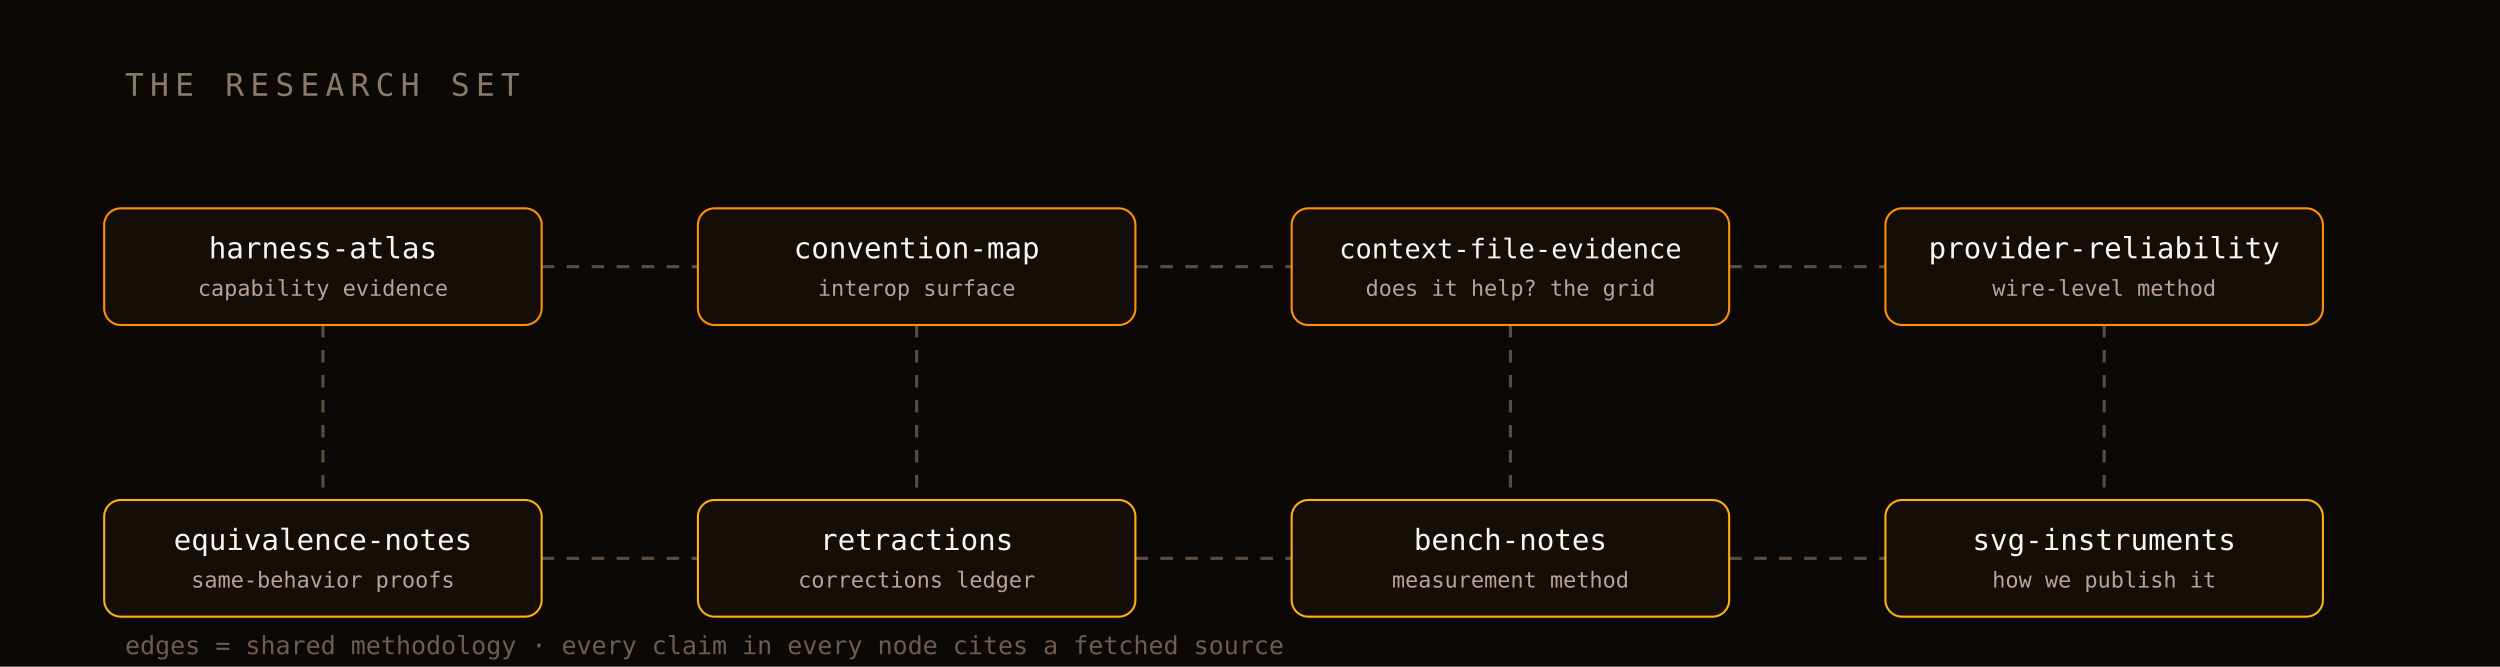
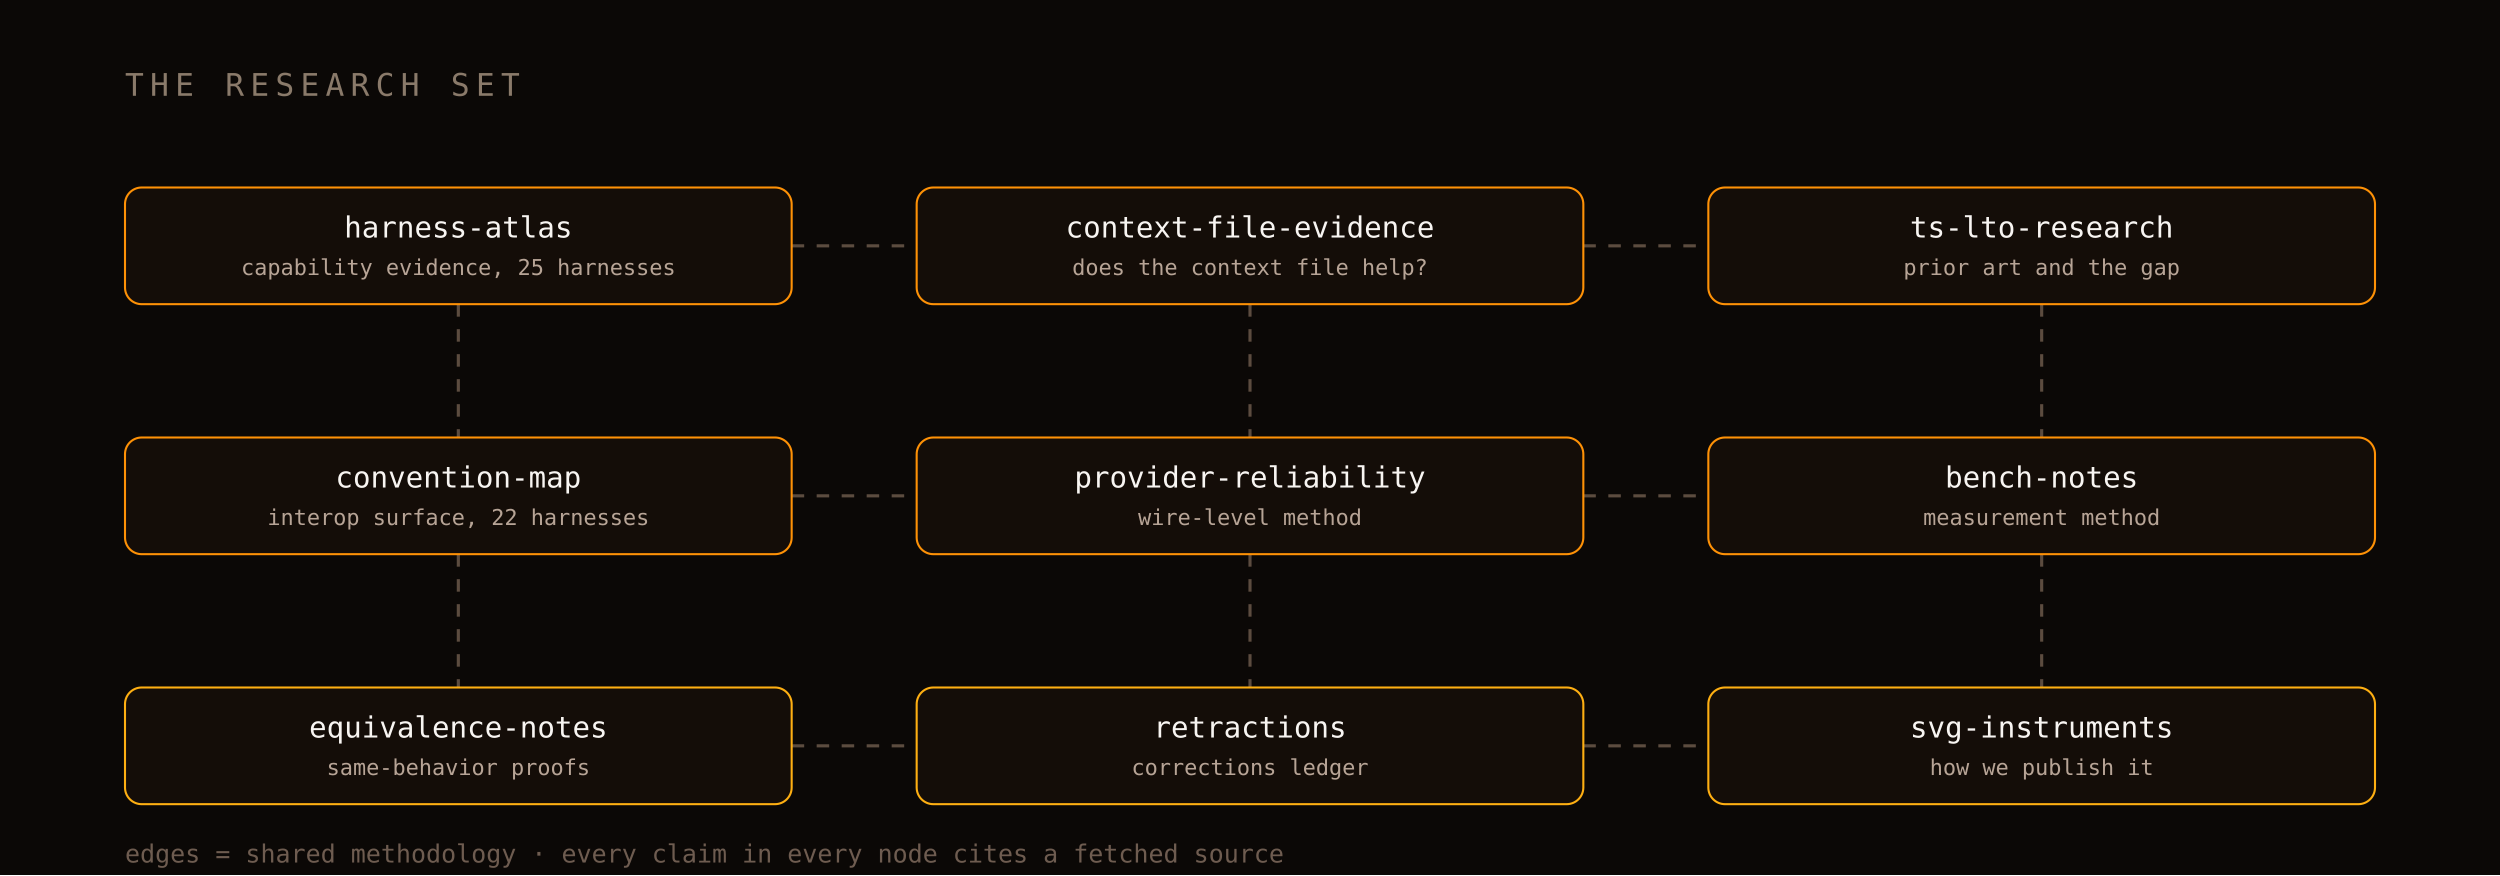
- <svg xmlns="http://www.w3.org/2000/svg" viewBox="0 0 1200 320" width="1200" height="320" role="img" aria-label="The Orvii research set: eight public repos connected by shared methodology">
+ <svg xmlns="http://www.w3.org/2000/svg" viewBox="0 0 1200 420" width="1200" height="420" role="img" aria-label="The Orvii research set: nine public repos connected by shared methodology">
  <style>
    .edge { animation: flow 3s linear infinite; }
    .node { animation: pulse 4s ease-in-out infinite; }
    @keyframes flow { to { stroke-dashoffset: -24; } }
    @keyframes pulse { 0%,100% { opacity: .55; } 50% { opacity: 1; } }
    @media (prefers-reduced-motion: reduce) { .edge, .node { animation: none; } }
  </style>
-   <rect width="1200" height="320" fill="#0b0806" />
+   <rect width="1200" height="420" fill="#0b0806" />
  <text x="60" y="46" font-family="ui-monospace, SFMono-Regular, Menlo, Consolas, monospace" font-size="15" letter-spacing="3" fill="#8a7a6a">THE RESEARCH SET</text>
  <g class="edge" stroke="#5c4c3f" stroke-width="1.5" stroke-dasharray="6 6" fill="none">
-     <path d="M260 128 L335 128" />
-     <path d="M545 128 L620 128" />
-     <path d="M830 128 L905 128" />
-     <path d="M260 268 L335 268" />
-     <path d="M545 268 L620 268" />
-     <path d="M830 268 L905 268" />
-     <path d="M155 156 L155 240" />
-     <path d="M440 156 L440 240" />
-     <path d="M725 156 L725 240" />
-     <path d="M1010 156 L1010 240" />
+     <path d="M380 118 L440 118" />
+     <path d="M760 118 L820 118" />
+     <path d="M380 238 L440 238" />
+     <path d="M760 238 L820 238" />
+     <path d="M380 358 L440 358" />
+     <path d="M760 358 L820 358" />
+     <path d="M220 146 L220 210" />
+     <path d="M600 146 L600 210" />
+     <path d="M980 146 L980 210" />
+     <path d="M220 266 L220 330" />
+     <path d="M600 266 L600 330" />
+     <path d="M980 266 L980 330" />
  </g>
  <g font-family="ui-monospace, Menlo, monospace" text-anchor="middle">
    <g class="node">
-       <rect x="50" y="100" width="210" height="56" rx="8" fill="#140d08" stroke="#FE9106" />
-       <text x="155" y="124" font-size="14" fill="#F8F5F2">harness-atlas</text>
-       <text x="155" y="142" font-size="10.5" fill="#b7a496">capability evidence</text>
+       <rect x="60" y="90" width="320" height="56" rx="8" fill="#140d08" stroke="#FE9106" />
+       <text x="220" y="114" font-size="14" fill="#F8F5F2">harness-atlas</text>
+       <text x="220" y="132" font-size="10.5" fill="#b7a496">capability evidence, 25 harnesses</text>
    </g>
    <g class="node" style="animation-delay:.4s">
-       <rect x="335" y="100" width="210" height="56" rx="8" fill="#140d08" stroke="#FE9106" />
-       <text x="440" y="124" font-size="14" fill="#F8F5F2">convention-map</text>
-       <text x="440" y="142" font-size="10.5" fill="#b7a496">interop surface</text>
+       <rect x="440" y="90" width="320" height="56" rx="8" fill="#140d08" stroke="#FE9106" />
+       <text x="600" y="114" font-size="14" fill="#F8F5F2">context-file-evidence</text>
+       <text x="600" y="132" font-size="10.5" fill="#b7a496">does the context file help?</text>
    </g>
    <g class="node" style="animation-delay:.8s">
-       <rect x="620" y="100" width="210" height="56" rx="8" fill="#140d08" stroke="#FE9106" />
-       <text x="725" y="124" font-size="13" fill="#F8F5F2">context-file-evidence</text>
-       <text x="725" y="142" font-size="10.5" fill="#b7a496">does it help? the grid</text>
+       <rect x="820" y="90" width="320" height="56" rx="8" fill="#140d08" stroke="#FE9106" />
+       <text x="980" y="114" font-size="14" fill="#F8F5F2">ts-lto-research</text>
+       <text x="980" y="132" font-size="10.5" fill="#b7a496">prior art and the gap</text>
    </g>
    <g class="node" style="animation-delay:1.2s">
-       <rect x="905" y="100" width="210" height="56" rx="8" fill="#140d08" stroke="#FE9106" />
-       <text x="1010" y="124" font-size="14" fill="#F8F5F2">provider-reliability</text>
-       <text x="1010" y="142" font-size="10.5" fill="#b7a496">wire-level method</text>
+       <rect x="60" y="210" width="320" height="56" rx="8" fill="#140d08" stroke="#FE9106" />
+       <text x="220" y="234" font-size="14" fill="#F8F5F2">convention-map</text>
+       <text x="220" y="252" font-size="10.5" fill="#b7a496">interop surface, 22 harnesses</text>
    </g>
    <g class="node" style="animation-delay:1.6s">
-       <rect x="50" y="240" width="210" height="56" rx="8" fill="#140d08" stroke="#FEAF12" />
-       <text x="155" y="264" font-size="14" fill="#F8F5F2">equivalence-notes</text>
-       <text x="155" y="282" font-size="10.5" fill="#b7a496">same-behavior proofs</text>
+       <rect x="440" y="210" width="320" height="56" rx="8" fill="#140d08" stroke="#FE9106" />
+       <text x="600" y="234" font-size="14" fill="#F8F5F2">provider-reliability</text>
+       <text x="600" y="252" font-size="10.5" fill="#b7a496">wire-level method</text>
    </g>
    <g class="node" style="animation-delay:2s">
-       <rect x="335" y="240" width="210" height="56" rx="8" fill="#140d08" stroke="#FEAF12" />
-       <text x="440" y="264" font-size="14" fill="#F8F5F2">retractions</text>
-       <text x="440" y="282" font-size="10.5" fill="#b7a496">corrections ledger</text>
+       <rect x="820" y="210" width="320" height="56" rx="8" fill="#140d08" stroke="#FE9106" />
+       <text x="980" y="234" font-size="14" fill="#F8F5F2">bench-notes</text>
+       <text x="980" y="252" font-size="10.5" fill="#b7a496">measurement method</text>
    </g>
    <g class="node" style="animation-delay:2.4s">
-       <rect x="620" y="240" width="210" height="56" rx="8" fill="#140d08" stroke="#FEAF12" />
-       <text x="725" y="264" font-size="14" fill="#F8F5F2">bench-notes</text>
-       <text x="725" y="282" font-size="10.5" fill="#b7a496">measurement method</text>
+       <rect x="60" y="330" width="320" height="56" rx="8" fill="#140d08" stroke="#FEAF12" />
+       <text x="220" y="354" font-size="14" fill="#F8F5F2">equivalence-notes</text>
+       <text x="220" y="372" font-size="10.5" fill="#b7a496">same-behavior proofs</text>
    </g>
    <g class="node" style="animation-delay:2.8s">
-       <rect x="905" y="240" width="210" height="56" rx="8" fill="#140d08" stroke="#FEAF12" />
-       <text x="1010" y="264" font-size="14" fill="#F8F5F2">svg-instruments</text>
-       <text x="1010" y="282" font-size="10.5" fill="#b7a496">how we publish it</text>
+       <rect x="440" y="330" width="320" height="56" rx="8" fill="#140d08" stroke="#FEAF12" />
+       <text x="600" y="354" font-size="14" fill="#F8F5F2">retractions</text>
+       <text x="600" y="372" font-size="10.5" fill="#b7a496">corrections ledger</text>
+     </g>
+     <g class="node" style="animation-delay:3.2s">
+       <rect x="820" y="330" width="320" height="56" rx="8" fill="#140d08" stroke="#FEAF12" />
+       <text x="980" y="354" font-size="14" fill="#F8F5F2">svg-instruments</text>
+       <text x="980" y="372" font-size="10.5" fill="#b7a496">how we publish it</text>
    </g>
  </g>
-   <text x="60" y="314" font-family="ui-monospace, Menlo, monospace" font-size="12" fill="#6e5c50">edges = shared methodology · every claim in every node cites a fetched source</text>
+   <text x="60" y="414" font-family="ui-monospace, Menlo, monospace" font-size="12" fill="#6e5c50">edges = shared methodology · every claim in every node cites a fetched source</text>
</svg>
